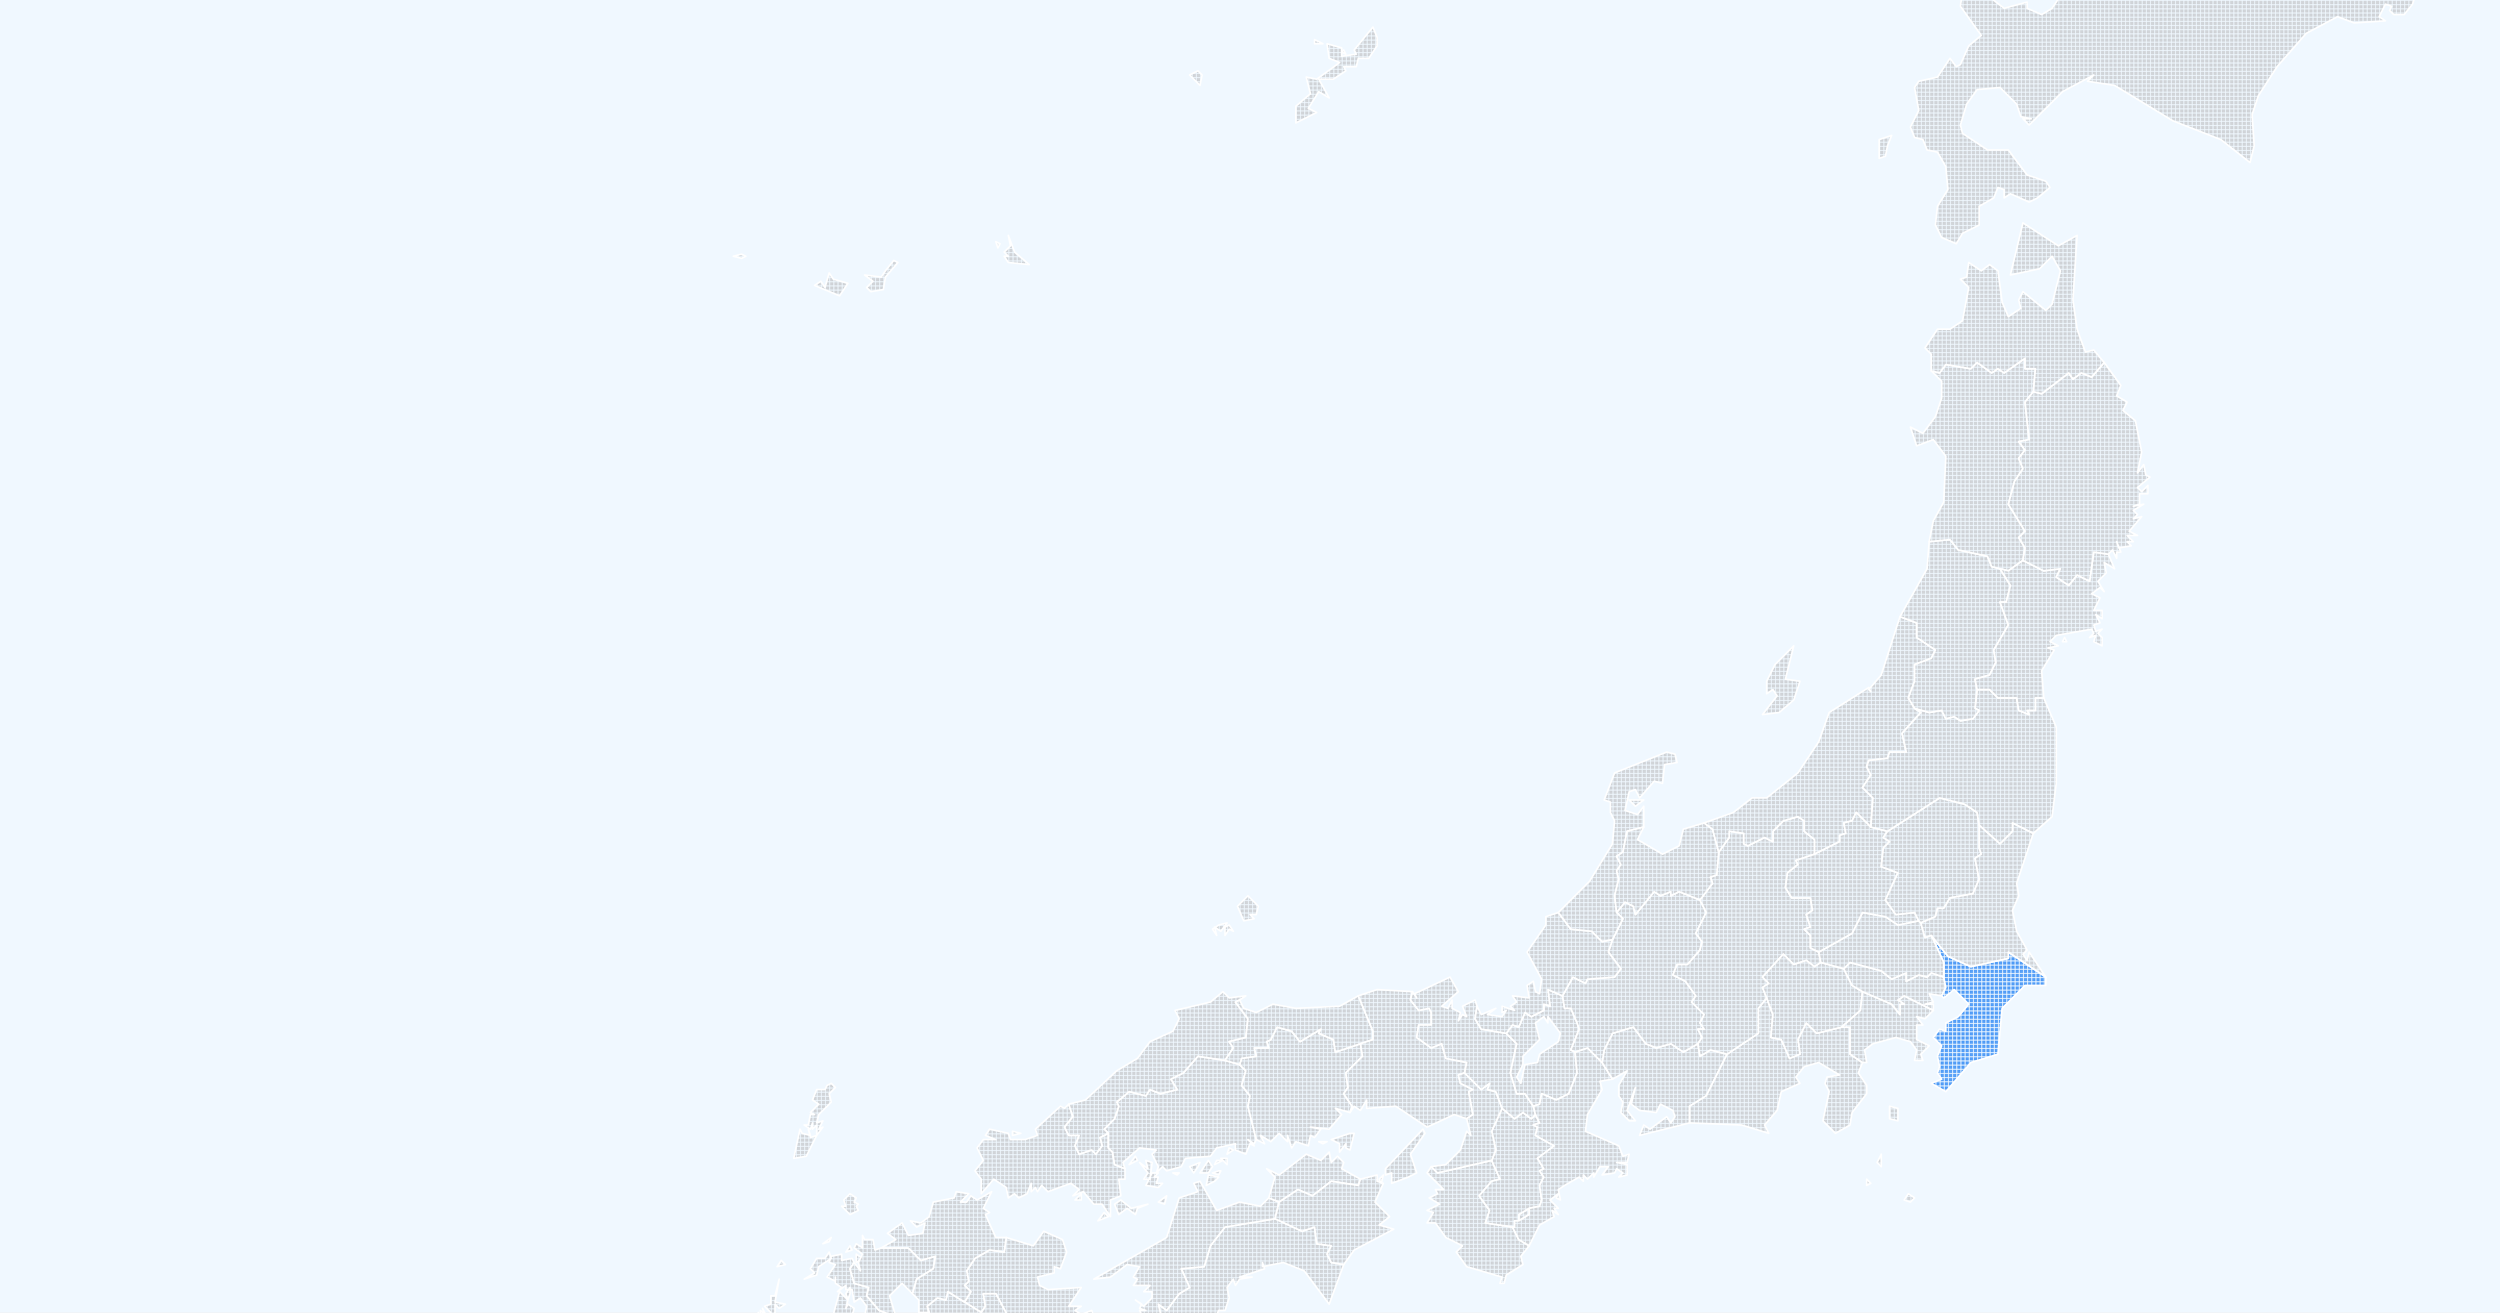
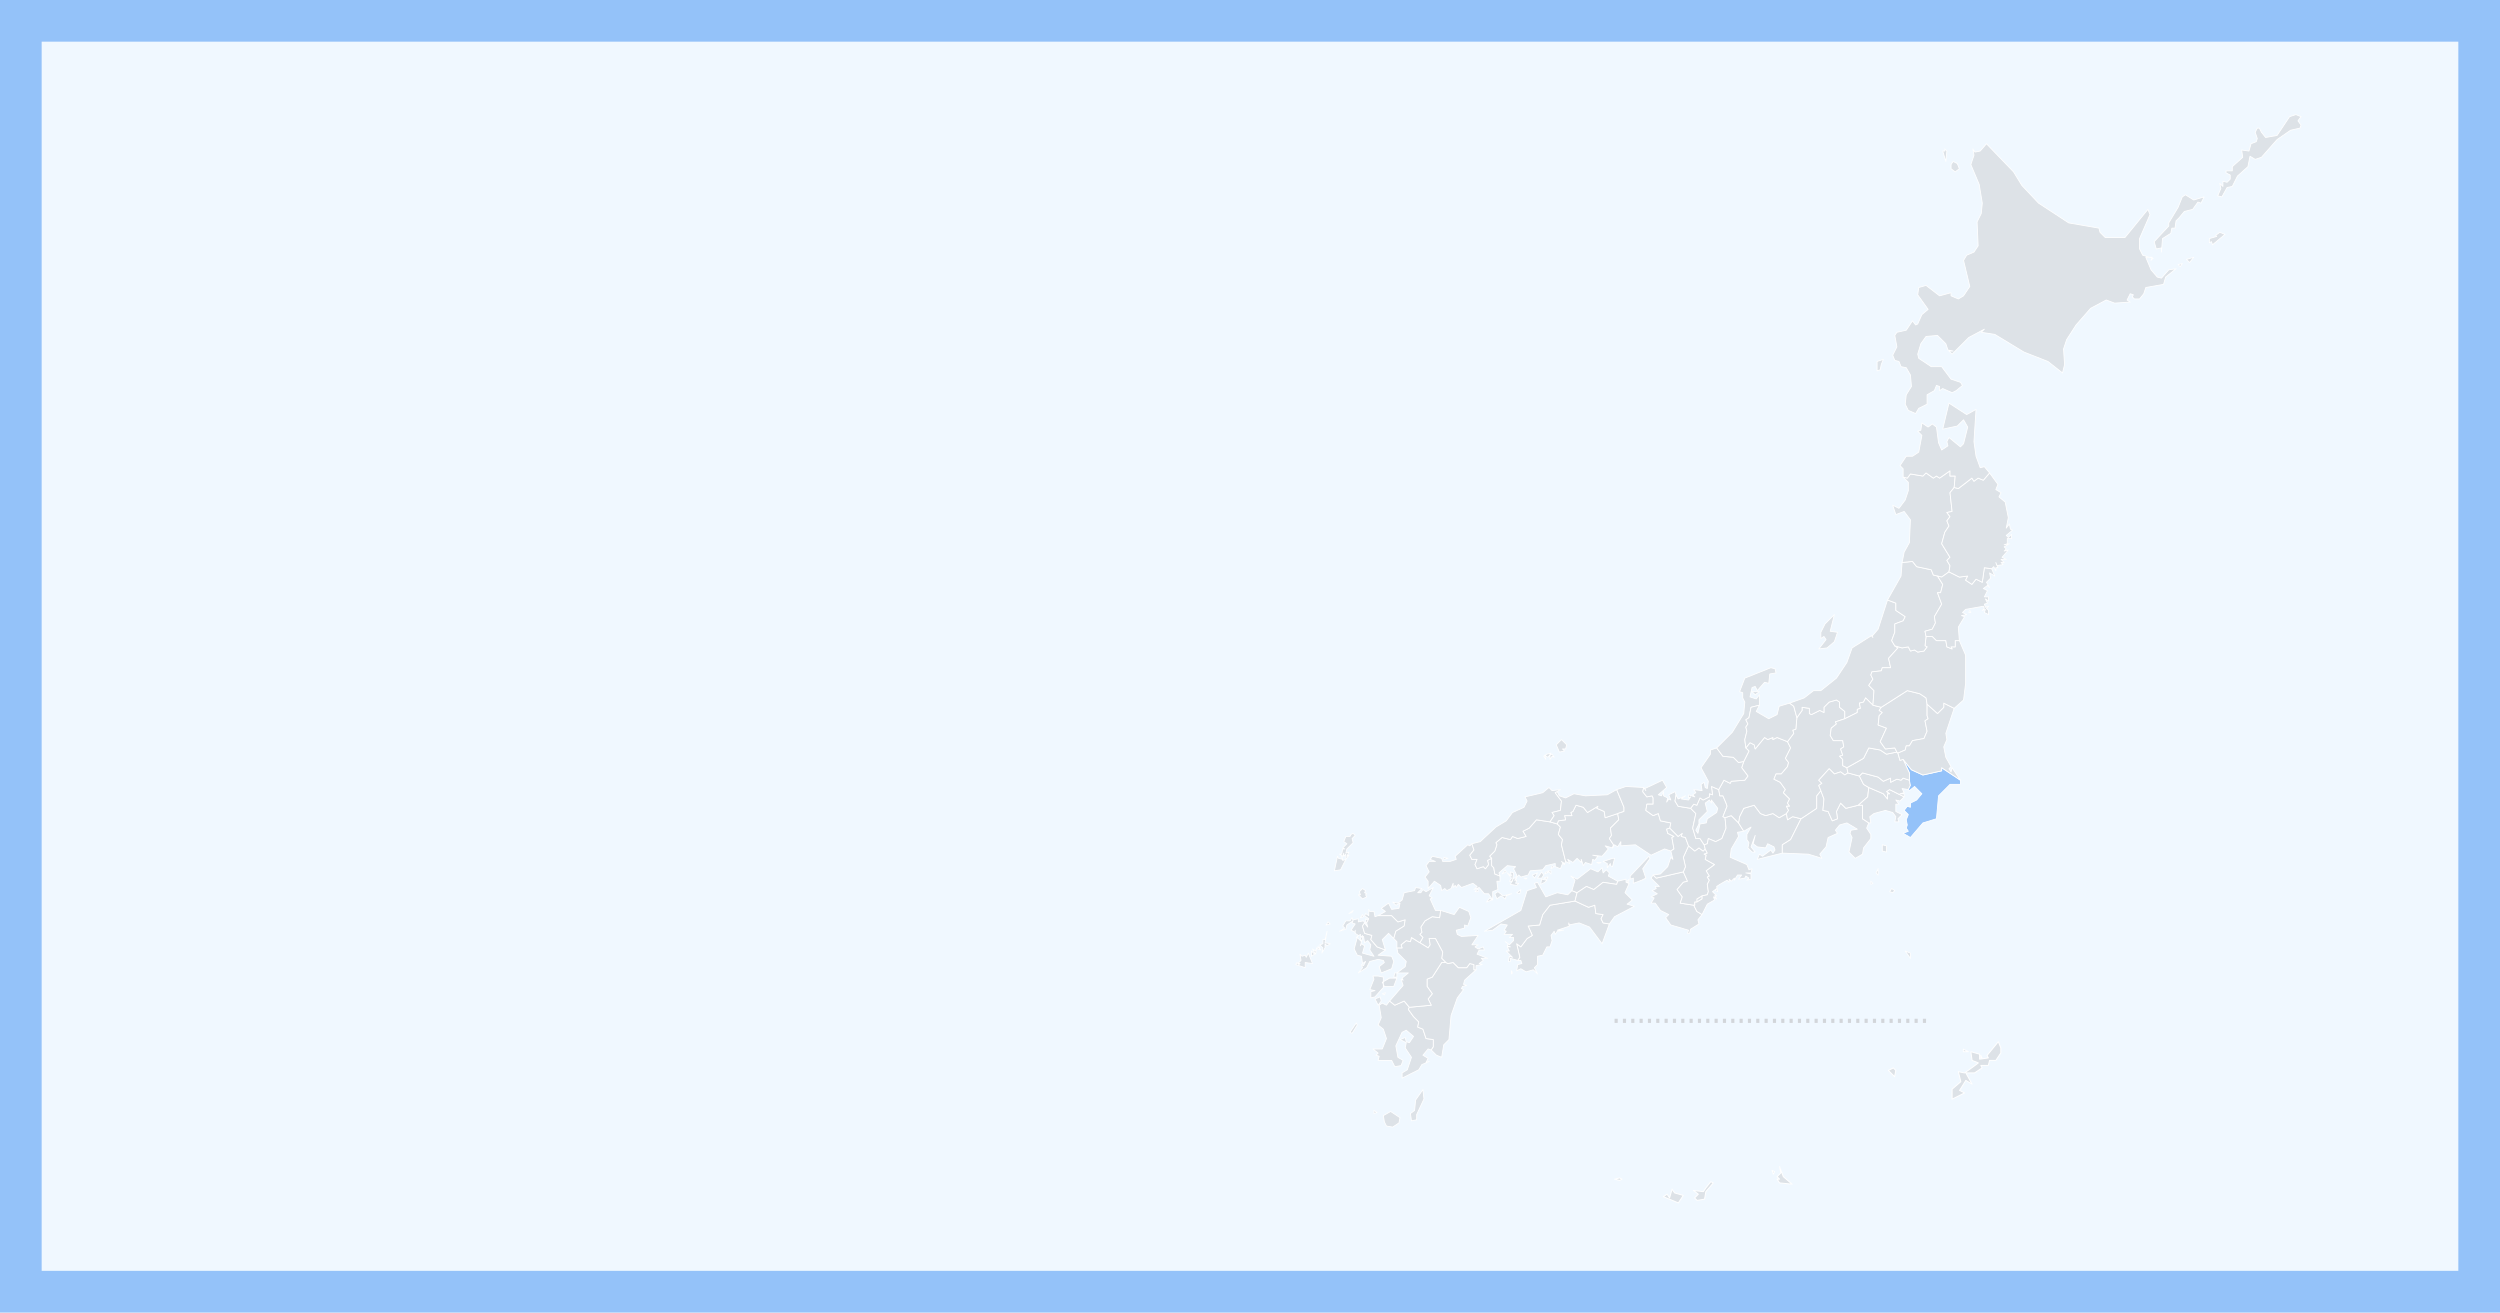
<svg xmlns="http://www.w3.org/2000/svg" viewBox="0 0 1200 630" width="1200" height="630">
  <rect width="1200" height="630" fill="#f0f8ff" />
  <defs>
    <pattern id="main" viewBox="0 0 5 5" x="0" y="0" width="5" height="5" patternUnits="userSpaceOnUse" patternTransform="scale(0.4)">
      <rect x="1" y="1" width="5" height="5" fill="rgba(56,141,245,0.8)" />
    </pattern>
  </defs>
  <defs>
    <pattern id="default" viewBox="0 0 5 5" x="0" y="0" width="5" height="5" patternUnits="userSpaceOnUse" patternTransform="scale(0.4)">
      <rect x="1" y="1" width="5" height="5" fill="rgba(202,205,209,0.8)" />
    </pattern>
  </defs>
-   <g transform="translate(300, -180) scale(1.0)">
+   <g transform="translate(600, 50) scale(0.5)">
    <g class="prefectures">
-       <g class="okinawa kyusyu-okinawa prefecture" data-code="47" stroke-linejoin="round" fill="url(#default)" fill-rule="nonzero" stroke="#ffffff" stroke-width="0.8" transform="translate(52, 193)">
+       <g class="okinawa kyusyu-okinawa prefecture" data-code="47" stroke-linejoin="round" fill="rgba(202,205,209,0.5)" fill-rule="nonzero" stroke="#ffffff" stroke-width="0.8" transform="translate(350, 900)  scale(1.2)">
        <polygon points="4 109 6 110 4 111 0 110" />
        <polygon points="48 121 55 123 51 129 39 124 42 122 44 125 46 118" />
        <polygon points="132 113 130 110 132 110 130 108 133 105 132 100 135 108 142 114" />
        <polygon points="225 23 224 28 219 23 223 21" />
        <polygon points="73 117 77 112 79 113 73 120 72 126 66 127 64 125 67 122 63 119 71 120" />
        <polygon points="287 20 291 17 286 15 285 8 292 10 292 14 299 13 298 11 307 0 309 5 309 9 305 15 300 15 299 19 293 19 294 21 288 25 281 25 286 34 281 31 276 39 280 41 270 46 270 38 277 32 275 24 280 25" />
        <polygon points="127 106 126 103 128 104" />
        <polygon points="279 8 279 6 283 8" />
        <polygon points="293 11 294 13 292 12" />
      </g>
-       <g class="kagoshima kyusyu kyusyu-okinawa prefecture" data-code="46" stroke-linejoin="round" fill="url(#default)" fill-rule="nonzero" stroke="#ffffff" stroke-width="0.8" transform="translate(96, 17)">
+       <g class="kagoshima kyusyu kyusyu-okinawa prefecture" data-code="46" stroke-linejoin="round" fill="rgba(202,205,209,0.5)" fill-rule="nonzero" stroke="#ffffff" stroke-width="0.8" transform="translate(96, 17)">
        <polygon points="23 949 26 951 23 952" />
        <polygon points="33 960 32 954 39 950 48 956 47 961 41 965 35 964" />
        <polygon points="64 953 64 958 59 959 58 952 62 949 63 939 70 929 71 938" />
        <polygon points="38 844 43 848 52 844 57 850 56 852 61 859 66 864 65 869 70 871 73 880 80 881 80 888 78 891 75 890 70 896 75 899 73 903 76 902 69 905 66 910 50 918 50 913 55 910 59 898 53 889 54 884 48 881 53 879 54 883 57 884 61 878 54 872 50 874 44 887 46 898 51 901 49 906 43 907 40 901 27 901 28 897 25 896 27 894 22 890 31 890 35 880 32 871 27 867 30 860 28 848 31 846 35 848" />
        <polygon points="31 837 34 836 33 838" />
        <polygon points="27 848 24 842 29 840 30 844" />
        <polygon points="4 868 6 865 7 867 2 875 0 874" />
-         <polygon points="12 864 9 861 14 861" />
-         <polygon points="284 149 280 150 279 146 289 144" />
-         <polygon points="301 126 301 118 306 118 305 122 309 126 308 129 303 132 300 128" />
-         <polygon points="363 98 360 99 359 97 365 93" />
-         <polygon points="344 90 331 98 335 101 330 104 327 103 329 107 323 102 325 99 316 97 324 97 325 95 321 94 335 88 337 90 339 86 344 85 342 89 344 87 345 89 347 82 349 88" />
-         <polygon points="324 108 322 106 320 108 318 101 323 102 322 105 328 107 325 109 326 107" />
-         <polygon points="355 12 352 16 352 13" />
-         <polygon points="361 1 363 0 365 4" />
      </g>
-       <g class="miyazaki kyusyu kyusyu-okinawa prefecture" data-code="45" stroke-linejoin="round" fill="url(#default)" fill-rule="nonzero" stroke="#ffffff" stroke-width="0.8" transform="translate(152, 824)">
+       <g class="miyazaki kyusyu kyusyu-okinawa prefecture" data-code="45" stroke-linejoin="round" fill="rgba(202,205,209,0.5)" fill-rule="nonzero" stroke="#ffffff" stroke-width="0.8" transform="translate(152, 824)">
        <polygon points="36 0 38 1 43 0 48 5 56 5 59 1 63 2 63 7 65 7 54 17 53 21 56 22 52 23 51 25 53 26 47 34 41 51 39 74 34 79 32 91 27 89 22 84 24 81 24 74 17 73 14 64 9 62 10 57 5 52 0 45 1 43 22 41 19 35 23 30 18 23 18 16 23 14 32 0" />
      </g>
-       <g class="oita kyusyu kyusyu-okinawa prefecture" data-code="44" stroke-linejoin="round" fill="url(#default)" fill-rule="nonzero" stroke="#ffffff" stroke-width="0.8" transform="translate(163, 771)">
+       <g class="oita kyusyu kyusyu-okinawa prefecture" data-code="44" stroke-linejoin="round" fill="rgba(202,205,209,0.5)" fill-rule="nonzero" stroke="#ffffff" stroke-width="0.8" transform="translate(163, 771)">
        <polygon points="0 34 3 29 0 26 2 24 1 19 5 13 12 9 19 10 20 3 33 7 38 0 47 4 49 10 46 18 43 17 43 20 35 22 36 26 40 28 56 27 50 36 56 36 53 38 56 40 61 38 62 41 57 41 55 45 65 49 59 49 61 51 57 54 60 55 54 56 54 60 52 60 52 55 48 54 45 58 37 58 32 53 27 54 25 53 21 49 22 43 15 30 9 30 10 36 8 39" />
      </g>
-       <g class="kumamoto kyusyu kyusyu-okinawa prefecture" data-code="43" stroke-linejoin="round" fill="url(#default)" fill-rule="nonzero" stroke="#ffffff" stroke-width="0.8" transform="translate(115, 800)">
+       <g class="kumamoto kyusyu kyusyu-okinawa prefecture" data-code="43" stroke-linejoin="round" fill="rgba(202,205,209,0.5)" fill-rule="nonzero" stroke="#ffffff" stroke-width="0.8" transform="translate(115, 800)">
        <path d="M8,37 L13,38 L13,48 L5,57 L1,58 L1,52 L5,51 L0,50 L4,40 L3,37 L8,37 Z M20,47 L14,47 L12,43 L19,39 L26,39 L23,47 L20,47 Z M24,34 L26,34 L26,38 L23,38 L24,34 Z M38,67 L33,61 L24,65 L19,61 L32,46 L30,40 L32,41 L31,39 L37,34 L26,34 L34,28 L35,23 L27,15 L26,10 L31,10 L30,7 L35,3 L39,4 L40,0 L48,5 L56,10 L58,7 L57,1 L63,1 L70,14 L69,20 L73,24 L69,24 L60,38 L55,40 L55,47 L60,54 L56,59 L59,65 L38,67 Z" />
      </g>
-       <g class="nagasaki kyusyu kyusyu-okinawa prefecture" data-code="42" stroke-linejoin="round" fill="url(#default)" fill-rule="nonzero" stroke="#ffffff" stroke-width="0.8" transform="translate(44, 700)">
+       <g class="nagasaki kyusyu kyusyu-okinawa prefecture" data-code="42" stroke-linejoin="round" fill="rgba(202,205,209,0.5)" fill-rule="nonzero" stroke="#ffffff" stroke-width="0.8" transform="translate(44, 700)">
        <path d="M53,1 L55,0 L57,2 L54,5 L55,9 L49,15 L48,19 L51,18 L49,22 L51,21 L48,25 L48,20 L46,22 L46,19 L45,22 L42,20 L44,20 L45,15 L47,15 L45,14 L49,10 L46,8 L48,3 L52,3 L53,1 Z M46,29 L43,35 L37,36 L40,22 L41,24 L45,25 L44,22 L45,26 L48,25 L46,29 Z M67,59 L68,61 L64,63 L60,59 L62,59 L61,56 L64,53 L67,55 L66,57 L68,58 L67,59 Z M28,110 L25,115 L26,110 L23,107 L26,106 L26,102 L28,102 L30,94 L28,105 L33,106 L30,108 L28,106 L28,110 Z M24,112 L21,111 L21,109 L23,111 L22,108 L24,112 Z M19,113 L20,110 L19,116 L16,111 L19,113 Z M6,118 L9,117 L10,119 L12,115 L16,125 L9,124 L9,129 L0,126 L1,124 L3,126 L4,125 L2,125 L5,122 L4,116 L6,118 Z M65,80 L62,81 L64,78 L65,80 Z M67,82 L70,84 L67,86 L67,82 Z M29,88 L31,85 L33,87 L29,88 Z M54,76 L51,77 L55,74 L54,76 Z M66,86 L64,89 L66,96 L73,98 L72,102 L78,109 L86,112 L79,117 L92,118 L94,123 L92,130 L82,134 L80,128 L85,124 L84,122 L79,121 L71,123 L68,129 L60,134 L64,129 L63,126 L65,127 L67,123 L64,125 L63,118 L59,117 L56,111 L59,100 L63,104 L62,108 L63,106 L66,108 L64,115 L75,118 L71,112 L72,107 L69,103 L66,105 L65,99 L62,99 L62,97 L58,100 L60,98 L57,96 L57,93 L57,95 L53,93 L57,87 L54,86 L55,83 L60,82 L60,85 L65,84 L66,86 Z M49,88 L48,92 L42,94 L47,91 L45,89 L48,84 L52,84 L54,81 L55,84 L49,88 Z M15,115 L15,113 L18,116 L15,118 L15,115 Z M64,101 L63,104 L62,101 L64,98 L64,101 Z" />
      </g>
-       <g class="saga kyusyu kyusyu-okinawa prefecture" data-code="41" stroke-linejoin="round" fill="url(#default)" fill-rule="nonzero" stroke="#ffffff" stroke-width="0.8" transform="translate(108, 773)">
+       <g class="saga kyusyu kyusyu-okinawa prefecture" data-code="41" stroke-linejoin="round" fill="rgba(202,205,209,0.5)" fill-rule="nonzero" stroke="#ffffff" stroke-width="0.8" transform="translate(108, 773)">
        <polygon points="15 6 28 6 34 12 41 10 40 16 32 21 30 28 25 23 19 29 22 39 14 36 8 29 9 25 2 23 0 16 2 13 5 17 4 13 6 9 2 6 3 4 6 6 6 0 7 2 11 2 12 7" />
      </g>
-       <g class="fukuoka kyusyu kyusyu-okinawa prefecture" data-code="40" stroke-linejoin="round" fill="url(#default)" fill-rule="nonzero" stroke="#ffffff" stroke-width="0.8" transform="translate(123, 752)">
+       <g class="fukuoka kyusyu kyusyu-okinawa prefecture" data-code="40" stroke-linejoin="round" fill="rgba(202,205,209,0.5)" fill-rule="nonzero" stroke="#ffffff" stroke-width="0.8" transform="translate(123, 752)">
        <polygon points="40 53 32 48 31 52 27 51 22 55 23 58 18 58 18 52 15 49 17 42 25 37 26 31 19 33 13 27 0 27 7 23 3 20 10 15 13 21 20 20 21 15 17 17 14 14 19 15 23 12 25 5 35 3 36 0 42 1 38 5 41 5 43 2 46 4 53 0 49 8 52 10 50 11 55 22 60 22 59 29 52 28 45 32 41 38 42 43 40 45 43 48" />
      </g>
-       <g class="kochi shikoku prefecture" data-code="39" stroke-linejoin="round" fill="url(#default)" fill-rule="nonzero" stroke="#ffffff" stroke-width="0.8" transform="translate(251, 765)">
+       <g class="kochi shikoku prefecture" data-code="39" stroke-linejoin="round" fill="rgba(202,205,209,0.5)" fill-rule="nonzero" stroke="#ffffff" stroke-width="0.8" transform="translate(251, 765)">
        <path d="M61,0 L74,6 L80,4 L81,12 L88,13 L86,17 L88,21 L94,22 L87,41 L75,25 L65,21 L55,23 L55,21 L56,24 L44,28 L50,28 L44,29 L42,32 L41,29 L38,33 L39,38 L37,44 L34,44 L30,52 L25,53 L25,61 L22,64 L25,70 L21,66 L14,68 L9,65 L5,67 L6,61 L10,60 L9,57 L6,57 L8,54 L5,41 L9,44 L15,36 L20,33 L16,24 L27,23 L30,13 L37,4 L61,0 Z M1,69 L0,70 L0,67 L1,69 Z" />
      </g>
-       <g class="ehime sikoku prefecture" data-code="38" stroke-linejoin="round" fill="url(#default)" fill-rule="nonzero" stroke="#ffffff" stroke-width="0.8" transform="translate(225, 737)">
+       <g class="ehime sikoku prefecture" data-code="38" stroke-linejoin="round" fill="rgba(202,205,209,0.5)" fill-rule="nonzero" stroke="#ffffff" stroke-width="0.8" transform="translate(225, 737)">
        <path d="M34,21 L31,20 L35,17 L34,21 Z M55,6 L51,6 L55,0 L57,3 L55,6 Z M60,5 L61,5 L60,7 L57,6 L60,5 Z M58,10 L54,12 L55,7 L60,8 L58,10 Z M32,85 L25,83 L25,86 L23,86 L24,81 L27,82 L21,76 L24,76 L22,72 L25,72 L22,71 L23,69 L20,67 L24,70 L28,66 L28,63 L24,63 L27,60 L19,60 L21,57 L19,56 L22,51 L16,50 L8,56 L0,57 L35,37 L41,18 L50,15 L48,11 L51,10 L59,24 L70,20 L80,22 L84,18 L89,20 L87,28 L63,32 L56,41 L53,51 L42,52 L46,61 L41,64 L35,72 L31,69 L34,82 L32,85 Z" />
      </g>
-       <g class="kagawa shikoku prefecture" data-code="37" stroke-linejoin="round" fill="url(#default)" fill-rule="nonzero" stroke="#ffffff" stroke-width="0.8" transform="translate(308, 724)">
+       <g class="kagawa shikoku prefecture" data-code="37" stroke-linejoin="round" fill="rgba(202,205,209,0.5)" fill-rule="nonzero" stroke="#ffffff" stroke-width="0.8" transform="translate(308, 724)">
        <path d="M6,33 L1,31 L4,21 L0,17 L6,20 L19,10 L26,13 L30,9 L31,14 L34,11 L37,14 L36,17 L45,22 L44,25 L31,23 L22,30 L15,27 L6,33 Z M27,5 L25,4 L29,4 L27,5 Z M40,0 L42,0 L40,8 L38,7 L38,5 L35,9 L35,5 L31,3 L40,0 Z" />
      </g>
-       <g class="tokushima shikoku prefecture" data-code="36" stroke-linejoin="round" fill="url(#default)" fill-rule="nonzero" stroke="#ffffff" stroke-width="0.8" transform="translate(312, 744)">
+       <g class="tokushima shikoku prefecture" data-code="36" stroke-linejoin="round" fill="rgba(202,205,209,0.5)" fill-rule="nonzero" stroke="#ffffff" stroke-width="0.8" transform="translate(312, 744)">
        <path d="M50,2 L52,0 L51,4 L50,2 Z M41,2 L49,0 L49,3 L52,4 L48,13 L55,20 L50,24 L57,26 L38,36 L33,43 L27,42 L25,38 L27,34 L20,33 L19,25 L13,27 L0,21 L2,13 L11,7 L18,10 L27,3 L40,5 L41,2 Z" />
      </g>
-       <g class="yamaguchi chugoku prefecture" data-code="35" stroke-linejoin="round" fill="url(#default)" fill-rule="nonzero" stroke="#ffffff" stroke-width="0.8" transform="translate(168, 710)">
+       <g class="yamaguchi chugoku prefecture" data-code="35" stroke-linejoin="round" fill="rgba(202,205,209,0.5)" fill-rule="nonzero" stroke="#ffffff" stroke-width="0.8" transform="translate(168, 710)">
        <path d="M45,0 L47,6 L43,11 L45,15 L50,15 L48,20 L50,24 L56,22 L58,24 L61,20 L60,16 L64,14 L64,21 L66,23 L67,29 L72,31 L72,36 L69,36 L70,44 L65,46 L65,54 L61,48 L57,48 L52,42 L47,44 L50,41 L46,38 L35,42 L32,39 L30,42 L29,40 L27,42 L27,38 L25,43 L21,45 L19,43 L16,45 L15,40 L9,36 L3,43 L3,36 L0,32 L4,27 L1,21 L4,17 L10,17 L5,15 L7,12 L16,14 L17,17 L24,17 L30,15 L29,12 L41,1 L43,2 L45,0 Z M64,54 L59,56 L62,52 L64,54 Z M75,50 L83,48 L78,50 L77,53 L73,50 L69,53 L67,48 L70,46 L75,50 Z M18,15 L18,13 L22,14 L18,15 Z M51,46 L48,46 L51,43 L51,46 Z" />
      </g>
-       <g class="hiroshima chugoku prefecture" data-code="34" stroke-linejoin="round" fill="url(#default)" fill-rule="nonzero" stroke="#ffffff" stroke-width="0.8" transform="translate(230, 687)">
+       <g class="hiroshima chugoku prefecture" data-code="34" stroke-linejoin="round" fill="rgba(202,205,209,0.5)" fill-rule="nonzero" stroke="#ffffff" stroke-width="0.8" transform="translate(230, 687)">
        <path d="M73,40 L72,42 L69,40 L72,43 L70,42 L68,47 L63,45 L63,42 L54,44 L51,48 L39,49 L37,53 L30,55 L28,53 L25,56 L26,53 L23,47 L25,45 L17,44 L9,51 L10,54 L5,52 L4,46 L2,44 L2,37 L0,35 L5,30 L7,24 L6,22 L12,17 L20,19 L22,16 L27,18 L35,16 L32,11 L38,8 L45,0 L58,2 L65,4 L68,7 L66,14 L70,19 L69,24 L73,40 Z M45,53 L43,56 L41,53 L46,51 L45,53 Z M21,54 L20,50 L23,51 L22,59 L19,59 L21,56 L17,51 L21,54 Z M15,48 L16,50 L12,52 L15,48 Z M35,57 L33,56 L36,56 L35,57 Z M24,58 L26,58 L25,61 L28,61 L26,63 L20,62 L23,56 L26,56 L24,58 Z M59,49 L59,52 L56,49 L59,49 Z M57,50 L53,52 L54,50 L57,50 Z M60,44 L62,45 L59,47 L60,44 Z" />
      </g>
-       <g class="okayama chugoku prefecture" data-code="33" stroke-linejoin="round" fill="url(#default)" fill-rule="nonzero" stroke="#ffffff" stroke-width="0.8" transform="translate(295, 673)">
+       <g class="okayama chugoku prefecture" data-code="33" stroke-linejoin="round" fill="rgba(202,205,209,0.5)" fill-rule="nonzero" stroke="#ffffff" stroke-width="0.8" transform="translate(295, 673)">
        <polygon points="58 8 59 14 51 22 52 29 50 32 54 38 53 41 46 39 49 42 43 49 34 48 39 49 36 53 34 52 33 57 27 55 25 58 23 52 23 55 19 51 15 55 10 52 12 56 8 54 4 38 5 33 1 28 3 21 0 18 1 15 8 14 7 10 14 10 13 7 15 6 18 0 25 2 29 7 39 1 38 3 45 6 46 12" />
      </g>
-       <g class="shimane chugoku prefecture" data-code="32" stroke-linejoin="round" fill="url(#default)" fill-rule="nonzero" stroke="#ffffff" stroke-width="0.8" transform="translate(211, 610)">
+       <g class="shimane chugoku prefecture" data-code="32" stroke-linejoin="round" fill="rgba(202,205,209,0.5)" fill-rule="nonzero" stroke="#ffffff" stroke-width="0.8" transform="translate(211, 610)">
        <path d="M74,14 L78,13 L75,17 L72,15 L73,19 L71,16 L74,14 Z M79,16 L77,19 L77,15 L79,14 L81,17 L79,16 Z M83,5 L88,0 L93,5 L92,9 L89,9 L91,11 L86,12 L83,5 Z M2,100 L10,98 L25,84 L35,78 L41,70 L52,65 L55,59 L53,55 L70,51 L76,46 L79,49 L87,48 L84,50 L82,51 L88,59 L87,68 L79,70 L81,73 L77,79 L64,77 L57,85 L51,88 L54,93 L46,95 L41,93 L39,96 L31,94 L25,99 L26,101 L24,107 L19,112 L21,114 L17,116 L18,120 L15,124 L13,122 L7,124 L5,120 L7,115 L2,115 L0,111 L4,106 L2,100 Z" />
      </g>
-       <g class="tottori chugoku prefecture" data-code="31" stroke-linejoin="round" fill="url(#default)" fill-rule="nonzero" stroke="#ffffff" stroke-width="0.8" transform="translate(288, 658)">
+       <g class="tottori chugoku prefecture" data-code="31" stroke-linejoin="round" fill="rgba(202,205,209,0.5)" fill-rule="nonzero" stroke="#ffffff" stroke-width="0.8" transform="translate(288, 658)">
        <polygon points="7 33 0 31 4 25 2 22 10 20 11 11 5 3 7 2 9 6 15 8 23 4 34 6 55 5 64 0 71 17 71 21 65 23 53 27 52 21 45 18 46 16 36 22 32 17 25 15 22 21 20 22 21 25 14 25 15 29 8 30" />
      </g>
-       <g class="wakayama kinki prefecture" data-code="30" stroke-linejoin="round" fill="url(#default)" fill-rule="nonzero" stroke="#ffffff" stroke-width="0.8" transform="translate(385, 737)">
+       <g class="wakayama kinki prefecture" data-code="30" stroke-linejoin="round" fill="rgba(202,205,209,0.5)" fill-rule="nonzero" stroke="#ffffff" stroke-width="0.8" transform="translate(385, 737)">
        <path d="M41,32 L44,38 L49,41 L45,46 L46,50 L38,55 L37,59 L35,59 L36,56 L19,51 L14,44 L17,41 L9,37 L4,30 L0,30 L3,25 L0,24 L6,21 L1,18 L5,16 L4,14 L8,14 L0,6 L2,3 L5,6 L31,0 L35,9 L31,10 L25,17 L30,24 L28,30 L41,32 Z M49,23 L49,26 L44,29 L44,26 L49,23 Z" />
      </g>
-       <g class="nara kinki prefecture" data-code="29" stroke-linejoin="round" fill="url(#default)" fill-rule="nonzero" stroke="#ffffff" stroke-width="0.8" transform="translate(410, 712)">
+       <g class="nara kinki prefecture" data-code="29" stroke-linejoin="round" fill="rgba(202,205,209,0.5)" fill-rule="nonzero" stroke="#ffffff" stroke-width="0.8" transform="translate(410, 712)">
        <polygon points="24 48 19 51 19 54 17 54 17 57 16 57 3 55 5 49 0 42 6 35 10 34 6 25 8 20 6 11 11 0 17 5 21 2 25 5 27 3 29 7 26 8 28 9 27 13 36 18 28 24 31 29 29 30 31 33 29 37 30 44 29 47" />
      </g>
-       <g class="hyogo kinki prefecture" data-code="28" stroke-linejoin="round" fill="url(#default)" fill-rule="nonzero" stroke="#ffffff" stroke-width="0.8" transform="translate(345, 655)">
+       <g class="hyogo kinki prefecture" data-code="28" stroke-linejoin="round" fill="rgba(202,205,209,0.5)" fill-rule="nonzero" stroke="#ffffff" stroke-width="0.8" transform="translate(345, 655)">
        <path d="M31,90 L23,93 L23,88 L20,89 L20,86 L38,67 L39,69 L32,79 L35,88 L31,90 Z M3,59 L4,56 L0,50 L2,47 L1,40 L9,32 L8,26 L14,24 L14,20 L7,3 L16,0 L33,1 L32,5 L36,10 L41,9 L42,11 L42,17 L36,17 L35,23 L42,28 L47,26 L49,33 L59,35 L58,40 L55,41 L56,45 L62,48 L60,49 L62,60 L59,62 L53,60 L40,66 L25,56 L11,57 L11,53 L8,58 L5,56 L3,59 Z" />
      </g>
-       <g class="osaka kinki prefecture" data-code="27" stroke-linejoin="round" fill="url(#default)" fill-rule="nonzero" stroke="#ffffff" stroke-width="0.8" transform="translate(387, 695)">
+       <g class="osaka kinki prefecture" data-code="27" stroke-linejoin="round" fill="rgba(202,205,209,0.5)" fill-rule="nonzero" stroke="#ffffff" stroke-width="0.8" transform="translate(387, 695)">
        <polygon points="16 0 24 8 28 5 27 8 31 9 34 17 29 28 31 37 29 42 3 48 0 45 7 44 14 37 17 28 19 30 17 22 20 20 18 9 20 8 14 5 13 1" />
      </g>
-       <g class="kyoto kinki prefecture" data-code="26" stroke-linejoin="round" fill="url(#default)" fill-rule="nonzero" stroke="#ffffff" stroke-width="0.8" transform="translate(377, 649)">
+       <g class="kyoto kinki prefecture" data-code="26" stroke-linejoin="round" fill="rgba(202,205,209,0.5)" fill-rule="nonzero" stroke="#ffffff" stroke-width="0.8" transform="translate(377, 649)">
        <polygon points="44 63 41 55 37 54 38 51 34 54 26 46 27 41 17 39 15 32 10 34 3 29 4 23 10 23 10 17 9 15 4 16 0 11 1 7 3 10 2 8 19 0 23 7 15 14 18 15 20 11 20 15 24 17 23 21 25 18 27 19 25 14 31 11 32 14 31 20 34 25 46 27 51 32 48 46 51 56 55 56 59 62 60 66 58 68 54 65 50 68" />
      </g>
-       <g class="shiga kinki prefecture" data-code="25" stroke-linejoin="round" fill="url(#default)" fill-rule="nonzero" stroke="#ffffff" stroke-width="0.8" transform="translate(423, 655)">
+       <g class="shiga kinki prefecture" data-code="25" stroke-linejoin="round" fill="rgba(202,205,209,0.5)" fill-rule="nonzero" stroke="#ffffff" stroke-width="0.8" transform="translate(423, 655)">
        <path d="M20,0 L27,3 L28,9 L31,9 L34,16 L35,19 L31,29 L33,30 L34,40 L30,50 L24,53 L17,50 L16,55 L13,56 L9,50 L5,50 L2,40 L5,26 L0,21 L3,17 L6,18 L9,11 L12,13 L18,10 L18,7 L21,8 L20,0 Z M20,13 L20,16 L18,13 L14,16 L16,24 L8,32 L8,36 L5,42 L7,45 L9,36 L15,35 L16,31 L25,25 L26,21 L20,13 Z" />
      </g>
-       <g class="mie kinki prefecture" data-code="24" stroke-linejoin="round" fill="url(#default)" fill-rule="nonzero" stroke="#ffffff" stroke-width="0.8" transform="translate(426, 683)">
+       <g class="mie kinki prefecture" data-code="24" stroke-linejoin="round" fill="rgba(202,205,209,0.5)" fill-rule="nonzero" stroke="#ffffff" stroke-width="0.8" transform="translate(426, 683)">
        <polygon points="8 95 3 92 0 86 1 86 1 83 3 83 8 80 8 77 13 76 14 73 13 66 15 62 13 59 15 58 12 53 20 47 11 42 12 38 10 37 13 36 11 32 10 28 13 27 14 22 21 25 27 22 31 12 30 2 36 0 43 7 48 15 42 16 43 20 36 32 35 40 51 47 53 52 56 51 55 55 50 55 55 56 55 61 51 62 53 60 50 58 49 60 43 61 46 57 42 57 39 62 39 60 36 63 34 61 34 64 32 62 25 66 22 68 23 73 21 72 22 70 18 73 22 77 20 77 22 80 19 78 20 81 13 85" />
      </g>
-       <g class="aichi chubu prefecture" data-code="23" stroke-linejoin="round" fill="url(#default)" fill-rule="nonzero" stroke="#ffffff" stroke-width="0.8" transform="translate(469, 673)">
+       <g class="aichi chubu prefecture" data-code="23" stroke-linejoin="round" fill="rgba(202,205,209,0.5)" fill-rule="nonzero" stroke="#ffffff" stroke-width="0.8" transform="translate(469, 673)">
        <polygon points="42 46 18 52 20 47 23 49 31 43 33 46 35 43 34 40 28 37 26 41 18 40 14 37 16 29 12 40 16 45 13 45 9 41 10 36 8 33 8 28 12 21 5 25 0 17 1 11 5 3 15 0 21 8 26 10 33 8 39 12 46 8 47 14 52 11 60 13 50 33 42 38" />
      </g>
-       <g class="shizuoka chubu prefecture" data-code="22" stroke-linejoin="round" fill="url(#default)" fill-rule="nonzero" stroke="#ffffff" stroke-width="0.8" transform="translate(511, 659)">
+       <g class="shizuoka chubu prefecture" data-code="22" stroke-linejoin="round" fill="rgba(202,205,209,0.5)" fill-rule="nonzero" stroke="#ffffff" stroke-width="0.8" transform="translate(511, 659)">
        <polygon points="73 14 77 14 77 27 83 31 81 36 85 42 85 46 78 55 77 61 70 65 64 59 67 45 65 41 66 38 72 37 62 31 55 33 51 38 53 41 44 45 42 54 36 61 38 65 25 61 0 60 0 52 8 47 18 27 33 17 33 5 37 0 40 8 39 19 44 20 48 29 53 27 52 20 56 12 61 17" />
      </g>
-       <g class="gifu chubu prefecture" data-code="21" stroke-linejoin="round" fill="url(#default)" fill-rule="nonzero" stroke="#ffffff" stroke-width="0.8" transform="translate(450, 608)">
+       <g class="gifu chubu prefecture" data-code="21" stroke-linejoin="round" fill="rgba(202,205,209,0.5)" fill-rule="nonzero" stroke="#ffffff" stroke-width="0.8" transform="translate(450, 608)">
        <polygon points="66 4 69 10 64 20 67 24 66 28 60 35 55 35 53 40 59 43 64 50 62 53 68 59 66 63 68 66 65 66 67 70 65 73 58 77 52 73 45 75 40 73 34 65 24 68 20 76 19 82 12 75 6 77 4 76 8 66 7 63 4 56 1 56 0 50 5 41 11 44 12 42 25 41 28 37 22 29 24 23 29 13 26 10 30 5 34 7 35 11 44 0 47 2 52 0 52 2 56 0" />
      </g>
-       <g class="nagano chubu prefecture" data-code="20" stroke-linejoin="round" fill="url(#default)" fill-rule="nonzero" stroke="#ffffff" stroke-width="0.8" transform="translate(503, 572)">
+       <g class="nagano chubu prefecture" data-code="20" stroke-linejoin="round" fill="rgba(202,205,209,0.5)" fill-rule="nonzero" stroke="#ffffff" stroke-width="0.8" transform="translate(503, 572)">
        <polygon points="68 18 59 21 60 23 55 27 54 34 57 39 66 39 67 45 64 47 66 53 63 54 66 57 66 63 70 65 71 70 68 72 64 69 58 71 53 66 43 77 46 80 43 82 45 87 41 92 41 104 26 114 18 112 13 115 12 109 14 106 12 102 15 102 13 99 15 95 9 89 11 86 6 79 0 76 2 71 7 71 13 64 14 60 11 56 16 46 13 40 19 32 18 29 21 28 22 17 27 10 27 7 34 8 34 13 36 14 44 10 48 12 48 7 53 2 60 0 63 2 63 7 68 11" />
      </g>
-       <g class="yamanashi chubu prefecture" data-code="19" stroke-linejoin="round" fill="url(#default)" fill-rule="nonzero" stroke="#ffffff" stroke-width="0.8" transform="translate(546, 638)">
+       <g class="yamanashi chubu prefecture" data-code="19" stroke-linejoin="round" fill="rgba(202,205,209,0.5)" fill-rule="nonzero" stroke="#ffffff" stroke-width="0.8" transform="translate(546, 638)">
        <polygon points="2 21 0 16 3 14 0 11 10 0 15 5 21 3 25 6 28 4 39 7 43 15 48 18 47 27 38 35 26 38 21 33 17 41 18 48 13 50 9 41 4 40 5 29" />
      </g>
-       <g class="fukui chubu prefecture" data-code="18" stroke-linejoin="round" fill="url(#default)" fill-rule="nonzero" stroke="#ffffff" stroke-width="0.8" transform="translate(408, 618)">
+       <g class="fukui chubu prefecture" data-code="18" stroke-linejoin="round" fill="rgba(202,205,209,0.5)" fill-rule="nonzero" stroke="#ffffff" stroke-width="0.8" transform="translate(408, 618)">
        <polygon points="40 0 46 8 56 9 61 14 66 13 64 19 70 27 67 31 54 32 53 34 47 31 42 40 35 37 36 45 33 44 33 47 27 50 24 48 21 55 18 54 15 58 3 56 0 51 1 45 3 49 10 46 6 49 13 50 15 47 13 48 13 45 19 47 17 45 20 43 18 40 26 41 25 35 28 33 29 38 31 39 32 32 25 19 34 6 34 2" />
      </g>
-       <g class="ishikawa chubu prefecture" data-code="17" stroke-linejoin="round" fill="url(#default)" fill-rule="nonzero" stroke="#ffffff" stroke-width="0.8" transform="translate(448, 541)">
+       <g class="ishikawa chubu prefecture" data-code="17" stroke-linejoin="round" fill="rgba(202,205,209,0.5)" fill-rule="nonzero" stroke="#ffffff" stroke-width="0.8" transform="translate(448, 541)">
        <path d="M37,26 L34,23 L41,23 L37,26 Z M28,77 L31,80 L26,90 L21,91 L16,86 L6,85 L0,77 L15,62 L26,44 L27,33 L25,29 L25,24 L22,23 L27,10 L52,0 L56,1 L57,5 L51,6 L50,15 L46,14 L39,22 L37,18 L34,19 L32,28 L38,30 L41,26 L41,36 L33,38 L31,48 L28,50 L30,54 L28,57 L29,61 L27,69 L28,77 Z" />
      </g>
-       <g class="toyama chubu prefecture" data-code="16" stroke-linejoin="round" fill="url(#default)" fill-rule="nonzero" stroke="#ffffff" stroke-width="0.8" transform="translate(475, 575)">
+       <g class="toyama chubu prefecture" data-code="16" stroke-linejoin="round" fill="rgba(202,205,209,0.5)" fill-rule="nonzero" stroke="#ffffff" stroke-width="0.8" transform="translate(475, 575)">
        <polygon points="41 37 31 33 27 35 27 33 22 35 19 33 10 44 9 40 5 38 1 43 0 35 2 27 1 23 3 20 1 16 4 14 6 4 14 2 11 8 23 15 31 11 33 3 43 0 47 3 50 14 49 25 46 26 47 29" />
      </g>
-       <g class="niigata chubu prefecture" data-code="15" stroke-linejoin="round" fill="url(#default)" fill-rule="nonzero" stroke="#ffffff" stroke-width="0.8" transform="translate(518, 476)">
+       <g class="niigata chubu prefecture" data-code="15" stroke-linejoin="round" fill="rgba(202,205,209,0.5)" fill-rule="nonzero" stroke="#ffffff" stroke-width="0.8" transform="translate(518, 476)">
        <path d="M7,113 L4,102 L0,99 L14,94 L23,87 L30,87 L45,75 L55,60 L60,46 L79,34 L80,36 L79,35 L85,28 L94,0 L102,3 L102,10 L111,16 L109,20 L101,23 L101,31 L98,39 L101,44 L104,46 L95,56 L97,65 L89,65 L88,68 L79,69 L78,72 L80,76 L76,82 L81,87 L80,101 L73,94 L71,98 L67,99 L68,104 L65,105 L65,108 L53,114 L53,107 L48,103 L48,98 L45,96 L38,98 L33,103 L33,108 L29,106 L21,110 L19,109 L19,104 L12,103 L12,106 L7,113 Z M36,46 L28,47 L35,38 L33,35 L30,37 L30,31 L34,23 L43,14 L39,30 L46,31 L43,40 L36,46 Z" />
      </g>
-       <g class="kanagawa kanto prefecture" data-code="14" stroke-linejoin="round" fill="url(#default)" fill-rule="nonzero" stroke="#ffffff" stroke-width="0.8" transform="translate(584, 656)">
+       <g class="kanagawa kanto prefecture" data-code="14" stroke-linejoin="round" fill="rgba(202,205,209,0.5)" fill-rule="nonzero" stroke="#ffffff" stroke-width="0.8" transform="translate(584, 656)">
        <polygon points="10 0 24 6 28 11 28 6 30 6 27 4 30 2 44 9 40 13 36 12 39 16 36 16 36 23 42 26 38 30 39 33 35 33 36 28 33 24 26 22 15 25 11 28 12 34 10 34 4 30 4 17 0 17 9 9" />
      </g>
-       <g class="tokyo kanto prefecture" data-code="13" stroke-linejoin="round" fill="url(#default)" fill-rule="nonzero" stroke="#ffffff" stroke-width="0.8" transform="translate(585, 642)">
+       <g class="tokyo kanto prefecture" data-code="13" stroke-linejoin="round" fill="rgba(202,205,209,0.5)" fill-rule="nonzero" stroke="#ffffff" stroke-width="0.8" transform="translate(585, 642)">
        <path d="M49,173 L49,178 L44,171 L49,173 Z M34,113 L32,115 L29,114 L31,111 L34,113 Z M11,104 L13,106 L11,107 L11,104 Z M18,98 L16,96 L18,92 L18,98 Z M22,75 L22,69 L26,70 L26,76 L22,75 Z M48,7 L49,12 L47,16 L41,15 L43,19 L39,20 L43,20 L43,23 L29,16 L26,18 L29,20 L27,20 L27,25 L23,20 L9,14 L4,11 L0,3 L3,0 L18,4 L23,8 L30,5 L30,9 L36,6 L40,7 L42,5 L48,7 Z" />
      </g>
-       <g class="chiba kanto prefecture" data-code="12" stroke-linejoin="round" fill="url(#main)" fill-rule="nonzero" stroke="#ffffff" stroke-width="0.8" transform="translate(627, 629)">
+       <g class="chiba kanto prefecture" data-code="12" stroke-linejoin="round" fill="rgba(56,141,245,0.5)" fill-rule="nonzero" stroke="#ffffff" stroke-width="0.8" transform="translate(627, 629)">
        <polygon points="5 29 7 25 6 20 6 13 0 0 8 10 19 15 37 11 37 8 55 20 55 24 45 24 34 35 32 57 19 61 7 75 0 71 5 69 3 66 4 63 3 58 5 53 1 49 4 45 7 46 7 42 13 39 18 33 11 26 6 30" />
      </g>
-       <g class="saitama kanto prefecture" data-code="11" stroke-linejoin="round" fill="url(#default)" fill-rule="nonzero" stroke="#ffffff" stroke-width="0.8" transform="translate(573, 618)">
+       <g class="saitama kanto prefecture" data-code="11" stroke-linejoin="round" fill="rgba(202,205,209,0.5)" fill-rule="nonzero" stroke="#ffffff" stroke-width="0.8" transform="translate(573, 618)">
        <polygon points="48 4 49 5 51 12 54 11 54 11 60 24 60 31 54 29 52 31 48 30 42 33 42 29 35 32 30 28 15 24 12 27 1 24 0 19 16 10 21 0 32 2 38 6" />
      </g>
-       <g class="gunma kanto prefecture" data-code="10" stroke-linejoin="round" fill="url(#default)" fill-rule="nonzero" stroke="#ffffff" stroke-width="0.8" transform="translate(557, 570)">
+       <g class="gunma kanto prefecture" data-code="10" stroke-linejoin="round" fill="rgba(202,205,209,0.5)" fill-rule="nonzero" stroke="#ffffff" stroke-width="0.8" transform="translate(557, 570)">
        <polygon points="64 52 54 54 48 50 37 48 32 58 16 67 12 65 12 59 9 56 12 55 10 49 13 47 12 41 3 41 0 36 1 29 6 25 5 23 14 20 26 14 26 11 29 10 28 5 32 4 34 0 41 7 49 9 47 12 50 14 47 17 46 26 54 29 48 42 53 49 62 48" />
      </g>
-       <g class="tochigi kanto prefecture" data-code="9" stroke-linejoin="round" fill="url(#default)" fill-rule="nonzero" stroke="#ffffff" stroke-width="0.8" transform="translate(603, 563)">
+       <g class="tochigi kanto prefecture" data-code="9" stroke-linejoin="round" fill="rgba(202,205,209,0.5)" fill-rule="nonzero" stroke="#ffffff" stroke-width="0.8" transform="translate(603, 563)">
        <polygon points="19 60 18 59 16 55 7 56 2 49 8 36 0 33 1 24 4 21 1 19 3 16 28 0 40 3 46 7 47 13 47 24 48 27 45 29 47 39 44 46 33 48 30 53 27 53 26 57" />
      </g>
-       <g class="ibaraki kanto prefecture" data-code="8" stroke-linejoin="round" fill="url(#default)" fill-rule="nonzero" stroke="#ffffff" stroke-width="0.8" transform="translate(622, 575)">
+       <g class="ibaraki kanto prefecture" data-code="8" stroke-linejoin="round" fill="rgba(202,205,209,0.5)" fill-rule="nonzero" stroke="#ffffff" stroke-width="0.8" transform="translate(622, 575)">
        <polygon points="5 54 5 54 2 55 0 48 7 45 8 41 11 41 14 36 25 34 28 27 26 17 29 15 28 12 28 1 38 10 44 4 44 0 54 5 46 29 47 35 44 42 46 52 51 61 49 63 51 66 52 62 60 74 42 62 42 65 24 69 13 64" />
      </g>
-       <g class="fukushima tohoku prefecture" data-code="7" stroke-linejoin="round" fill="url(#default)" fill-rule="nonzero" stroke="#ffffff" stroke-width="0.8" transform="translate(594, 511)">
+       <g class="fukushima tohoku prefecture" data-code="7" stroke-linejoin="round" fill="rgba(202,205,209,0.5)" fill-rule="nonzero" stroke="#ffffff" stroke-width="0.8" transform="translate(594, 511)">
        <polygon points="82 69 72 64 72 68 66 74 56 65 55 59 49 55 37 52 12 68 4 66 5 52 0 47 4 41 2 37 3 34 12 33 13 30 21 30 19 21 28 11 25 9 32 11 38 10 40 14 44 13 47 15 53 14 56 10 54 9 55 0 61 0 65 4 74 4 75 10 80 12 79 10 83 10 83 4 87 4 93 18 93 45 91 61" />
      </g>
-       <g class="yamagata tohoku prefecture" data-code="6" stroke-linejoin="round" fill="url(#default)" fill-rule="nonzero" stroke="#ffffff" stroke-width="0.8" transform="translate(612, 439)">
+       <g class="yamagata tohoku prefecture" data-code="6" stroke-linejoin="round" fill="rgba(202,205,209,0.5)" fill-rule="nonzero" stroke="#ffffff" stroke-width="0.8" transform="translate(612, 439)">
        <polygon points="14 1 24 0 28 5 42 8 44 13 48 14 53 22 51 30 48 30 52 41 45 53 46 59 43 65 36 67 37 72 36 81 38 82 35 86 29 87 26 85 22 86 20 82 14 83 7 81 4 76 7 68 7 60 15 57 17 53 8 47 8 40 0 37 13 14" />
      </g>
-       <g class="akita tohoku prefecture" data-code="5" stroke-linejoin="round" fill="url(#default)" fill-rule="nonzero" stroke="#ffffff" stroke-width="0.8" transform="translate(617, 352)">
+       <g class="akita tohoku prefecture" data-code="5" stroke-linejoin="round" fill="rgba(202,205,209,0.5)" fill-rule="nonzero" stroke="#ffffff" stroke-width="0.8" transform="translate(617, 352)">
        <polygon points="54 97 47 102 43 101 39 100 37 95 23 92 19 87 9 88 11 78 16 69 17 47 11 39 3 42 0 33 6 36 12 28 15 19 15 11 10 6 14 7 17 3 29 5 32 2 39 7 42 5 45 7 55 0 55 5 60 5 59 16 55 21 57 39 52 40 55 44 52 48 54 53 50 59 47 70 55 83 52 86 55 91" />
      </g>
-       <g class="miyagi tohoku prefecture" data-code="4" stroke-linejoin="round" fill="url(#default)" fill-rule="nonzero" stroke="#ffffff" stroke-width="0.8" transform="translate(648, 445)">
+       <g class="miyagi tohoku prefecture" data-code="4" stroke-linejoin="round" fill="rgba(202,205,209,0.5)" fill-rule="nonzero" stroke="#ffffff" stroke-width="0.8" transform="translate(648, 445)">
        <path d="M33,70 L29,70 L29,76 L25,76 L26,78 L21,76 L20,70 L11,70 L7,66 L1,66 L0,61 L7,59 L10,53 L9,47 L16,35 L12,24 L15,24 L17,16 L12,8 L16,9 L23,4 L33,9 L41,8 L39,12 L45,16 L49,11 L55,14 L57,0 L64,1 L67,8 L62,5 L63,10 L59,14 L62,19 L60,17 L56,20 L60,22 L57,28 L61,28 L61,32 L58,30 L60,34 L57,35 L58,38 L61,37 L59,39 L61,41 L61,45 L57,43 L58,40 L55,41 L57,39 L56,37 L39,40 L36,43 L40,45 L35,46 L38,47 L32,57 L33,70 Z M43,41 L44,43 L42,43 L43,41 Z" />
      </g>
-       <g class="iwate tohoku prefecture" data-code="3" stroke-linejoin="round" fill="url(#default)" fill-rule="nonzero" stroke="#ffffff" stroke-width="0.8" transform="translate(664, 354)">
+       <g class="iwate tohoku prefecture" data-code="3" stroke-linejoin="round" fill="rgba(202,205,209,0.5)" fill-rule="nonzero" stroke="#ffffff" stroke-width="0.8" transform="translate(664, 354)">
        <polygon points="48 92 41 91 39 105 33 102 29 107 23 103 25 99 17 100 7 95 8 89 5 84 8 81 0 68 3 57 7 51 5 46 8 42 5 38 10 37 8 19 12 14 16 15 29 5 31 8 35 5 40 7 46 0 54 11 52 16 57 19 55 23 61 28 64 43 62 53 65 49 66 54 68 55 62 60 64 62 67 59 67 63 63 63 63 68 60 69 65 68 60 71 62 73 60 75 64 74 58 81 62 83 57 83 60 86 57 86 59 88 53 89 52 86 54 91 52 91 52 94 50 90" />
      </g>
-       <g class="aomori tohoku prefecture" data-code="2" stroke-linejoin="round" fill="url(#default)" fill-rule="nonzero" stroke="#ffffff" stroke-width="0.8" transform="translate(624, 287)">
+       <g class="aomori tohoku prefecture" data-code="2" stroke-linejoin="round" fill="rgba(202,205,209,0.5)" fill-rule="nonzero" stroke="#ffffff" stroke-width="0.8" transform="translate(624, 287)">
        <polygon points="3 71 3 63 0 60 6 51 12 51 18 47 21 31 17 27 20 26 21 19 27 23 31 20 35 23 37 38 40 45 46 41 45 37 47 33 58 42 61 39 65 23 61 16 55 22 41 25 47 0 64 11 73 6 71 37 73 51 77 62 81 61 86 67 80 74 75 72 71 75 69 72 56 82 52 81 53 70 48 70 48 65 38 72 35 70 32 72 25 67 22 70 10 68 7 72" />
      </g>
-       <g class="hokkaido prefecture" data-code="1" stroke-linejoin="round" fill="url(#default)" fill-rule="nonzero" stroke="#ffffff" stroke-width="0.8" transform="translate(602, 10)">
+       <g class="hokkaido prefecture" data-code="1" stroke-linejoin="round" fill="rgba(202,205,209,0.5)" fill-rule="nonzero" stroke="#ffffff" stroke-width="0.8" transform="translate(602, 10)">
        <path d="M4,240 L3,245 L0,246 L0,237 L6,235 L4,240 Z M33,261 L32,250 L28,243 L23,242 L21,237 L17,236 L15,231 L19,223 L17,212 L19,209 L28,207 L34,198 L37,202 L39,201 L43,192 L49,187 L39,173 L40,166 L47,164 L60,174 L71,171 L71,174 L78,177 L83,174 L89,165 L83,140 L86,135 L93,132 L97,126 L96,103 L100,95 L101,85 L98,67 L90,48 L93,39 L92,33 L94,36 L99,35 L105,28 L131,55 L139,68 L155,85 L184,104 L213,109 L214,113 L219,118 L238,118 L260,91 L262,96 L252,119 L252,129 L255,135 L265,138 L263,140 L264,137 L258,137 L263,149 L269,156 L273,157 L280,149 L287,148 L277,156 L275,163 L258,166 L256,172 L252,177 L247,177 L245,175 L246,173 L243,172 L240,178 L243,180 L228,181 L220,178 L205,186 L191,202 L182,216 L179,225 L180,240 L178,248 L164,237 L141,228 L113,211 L100,209 L103,206 L88,214 L72,230 L69,227 L73,227 L68,226 L66,220 L58,212 L47,213 L42,220 L39,230 L40,234 L52,242 L62,242 L71,254 L80,257 L82,260 L76,265 L72,267 L63,263 L60,265 L60,261 L57,260 L55,265 L48,269 L48,278 L40,282 L37,287 L30,284 L27,278 L28,269 L33,261 Z M71,48 L73,45 L77,47 L79,52 L75,55 L71,52 L71,48 Z M65,35 L65,33 L67,35 L66,45 L63,35 L65,35 Z M369,17 L367,13 L365,13 L363,17 L365,23 L364,26 L359,28 L357,35 L350,34 L351,41 L341,50 L341,54 L335,54 L335,56 L339,58 L339,62 L336,65 L332,64 L332,69 L329,66 L330,71 L327,78 L331,79 L336,70 L341,69 L346,59 L356,50 L358,40 L363,43 L369,41 L384,24 L397,15 L406,13 L407,10 L404,6 L407,2 L402,0 L396,2 L384,20 L373,22 L369,17 Z M290,99 L295,93 L303,91 L308,84 L311,85 L314,79 L304,82 L296,77 L293,79 L289,89 L280,104 L280,107 L266,122 L268,129 L273,128 L273,132 L274,119 L282,114 L283,109 L286,109 L287,102 L290,99 Z M322,125 L334,115 L329,113 L325,116 L326,117 L319,119 L319,123 L321,122 L322,125 Z M300,142 L304,137 L297,139 L300,142 Z M291,146 L293,143 L289,144 L291,146 Z" />
      </g>
    </g>
+     <g class="separator-line">
+       <line x1="350" y1="880" x2="650" y2="880" stroke="rgba(202,205,209,0.8)" stroke-width="4" stroke-dasharray="3,5" />
+     </g>
  </g>
+   <rect x="10" y="10" width="1180" height="610" fill="none" stroke="rgba(56,141,245,0.5)" stroke-width="20" />
</svg>
